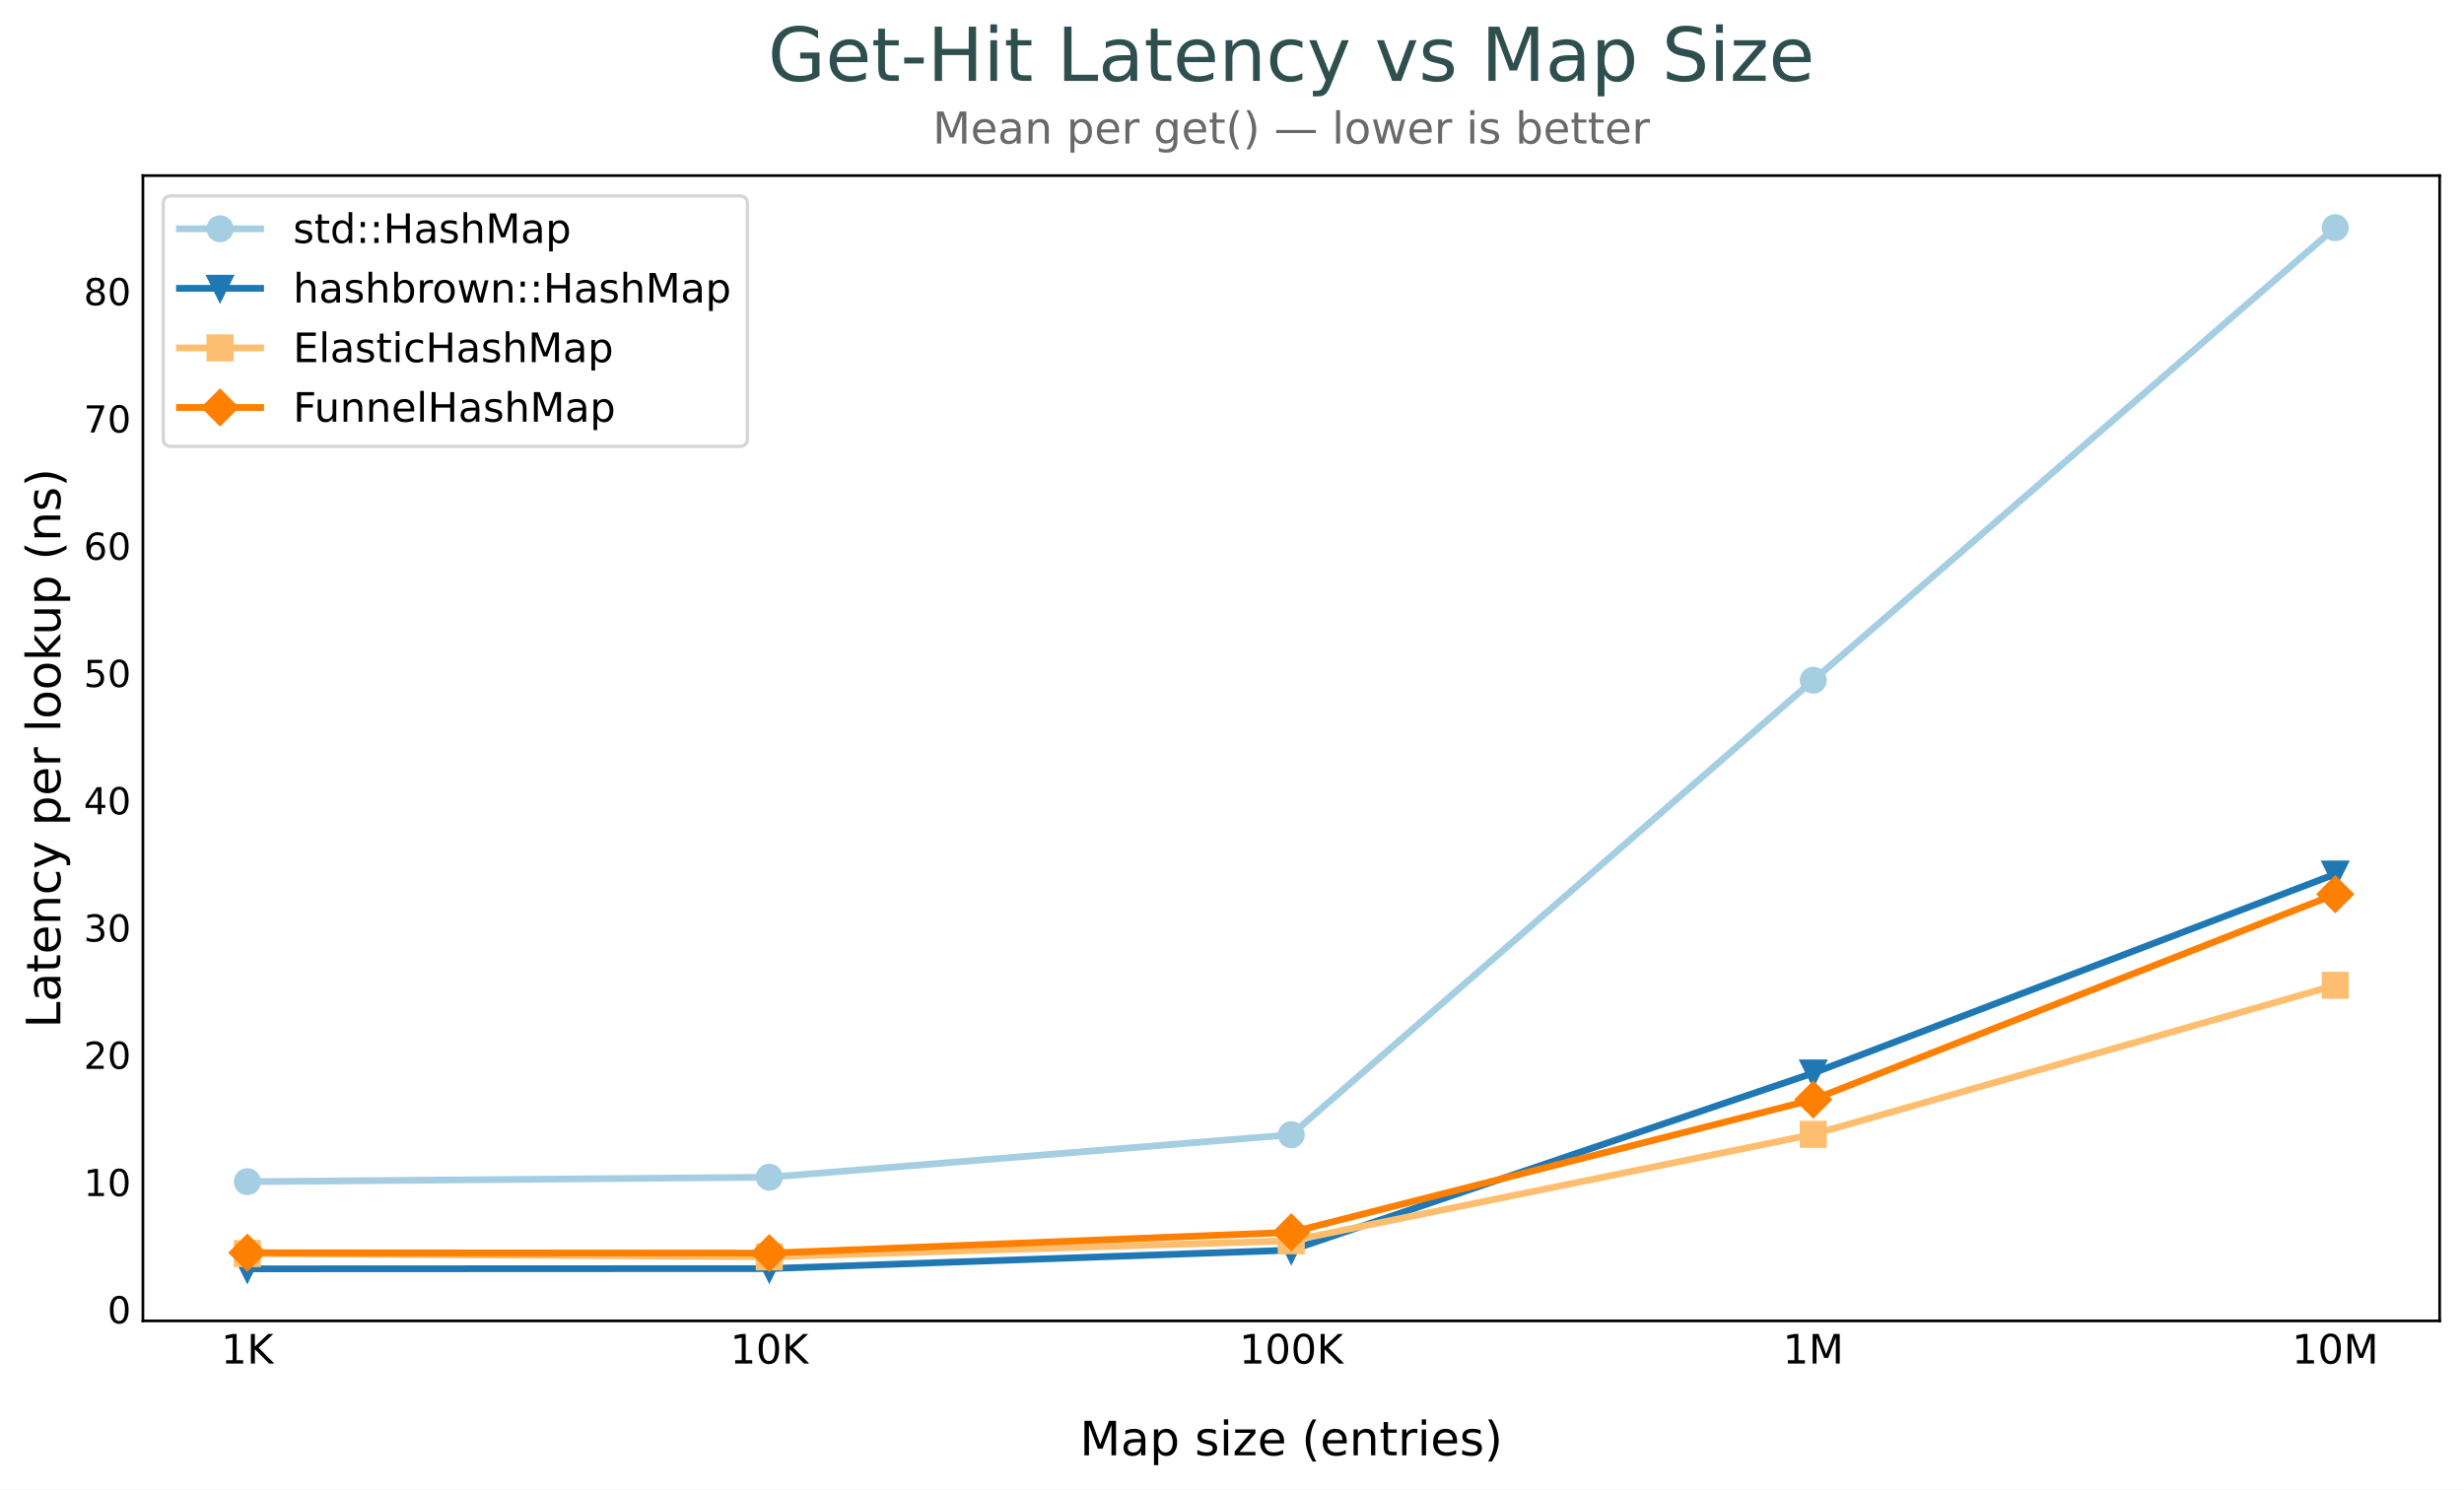
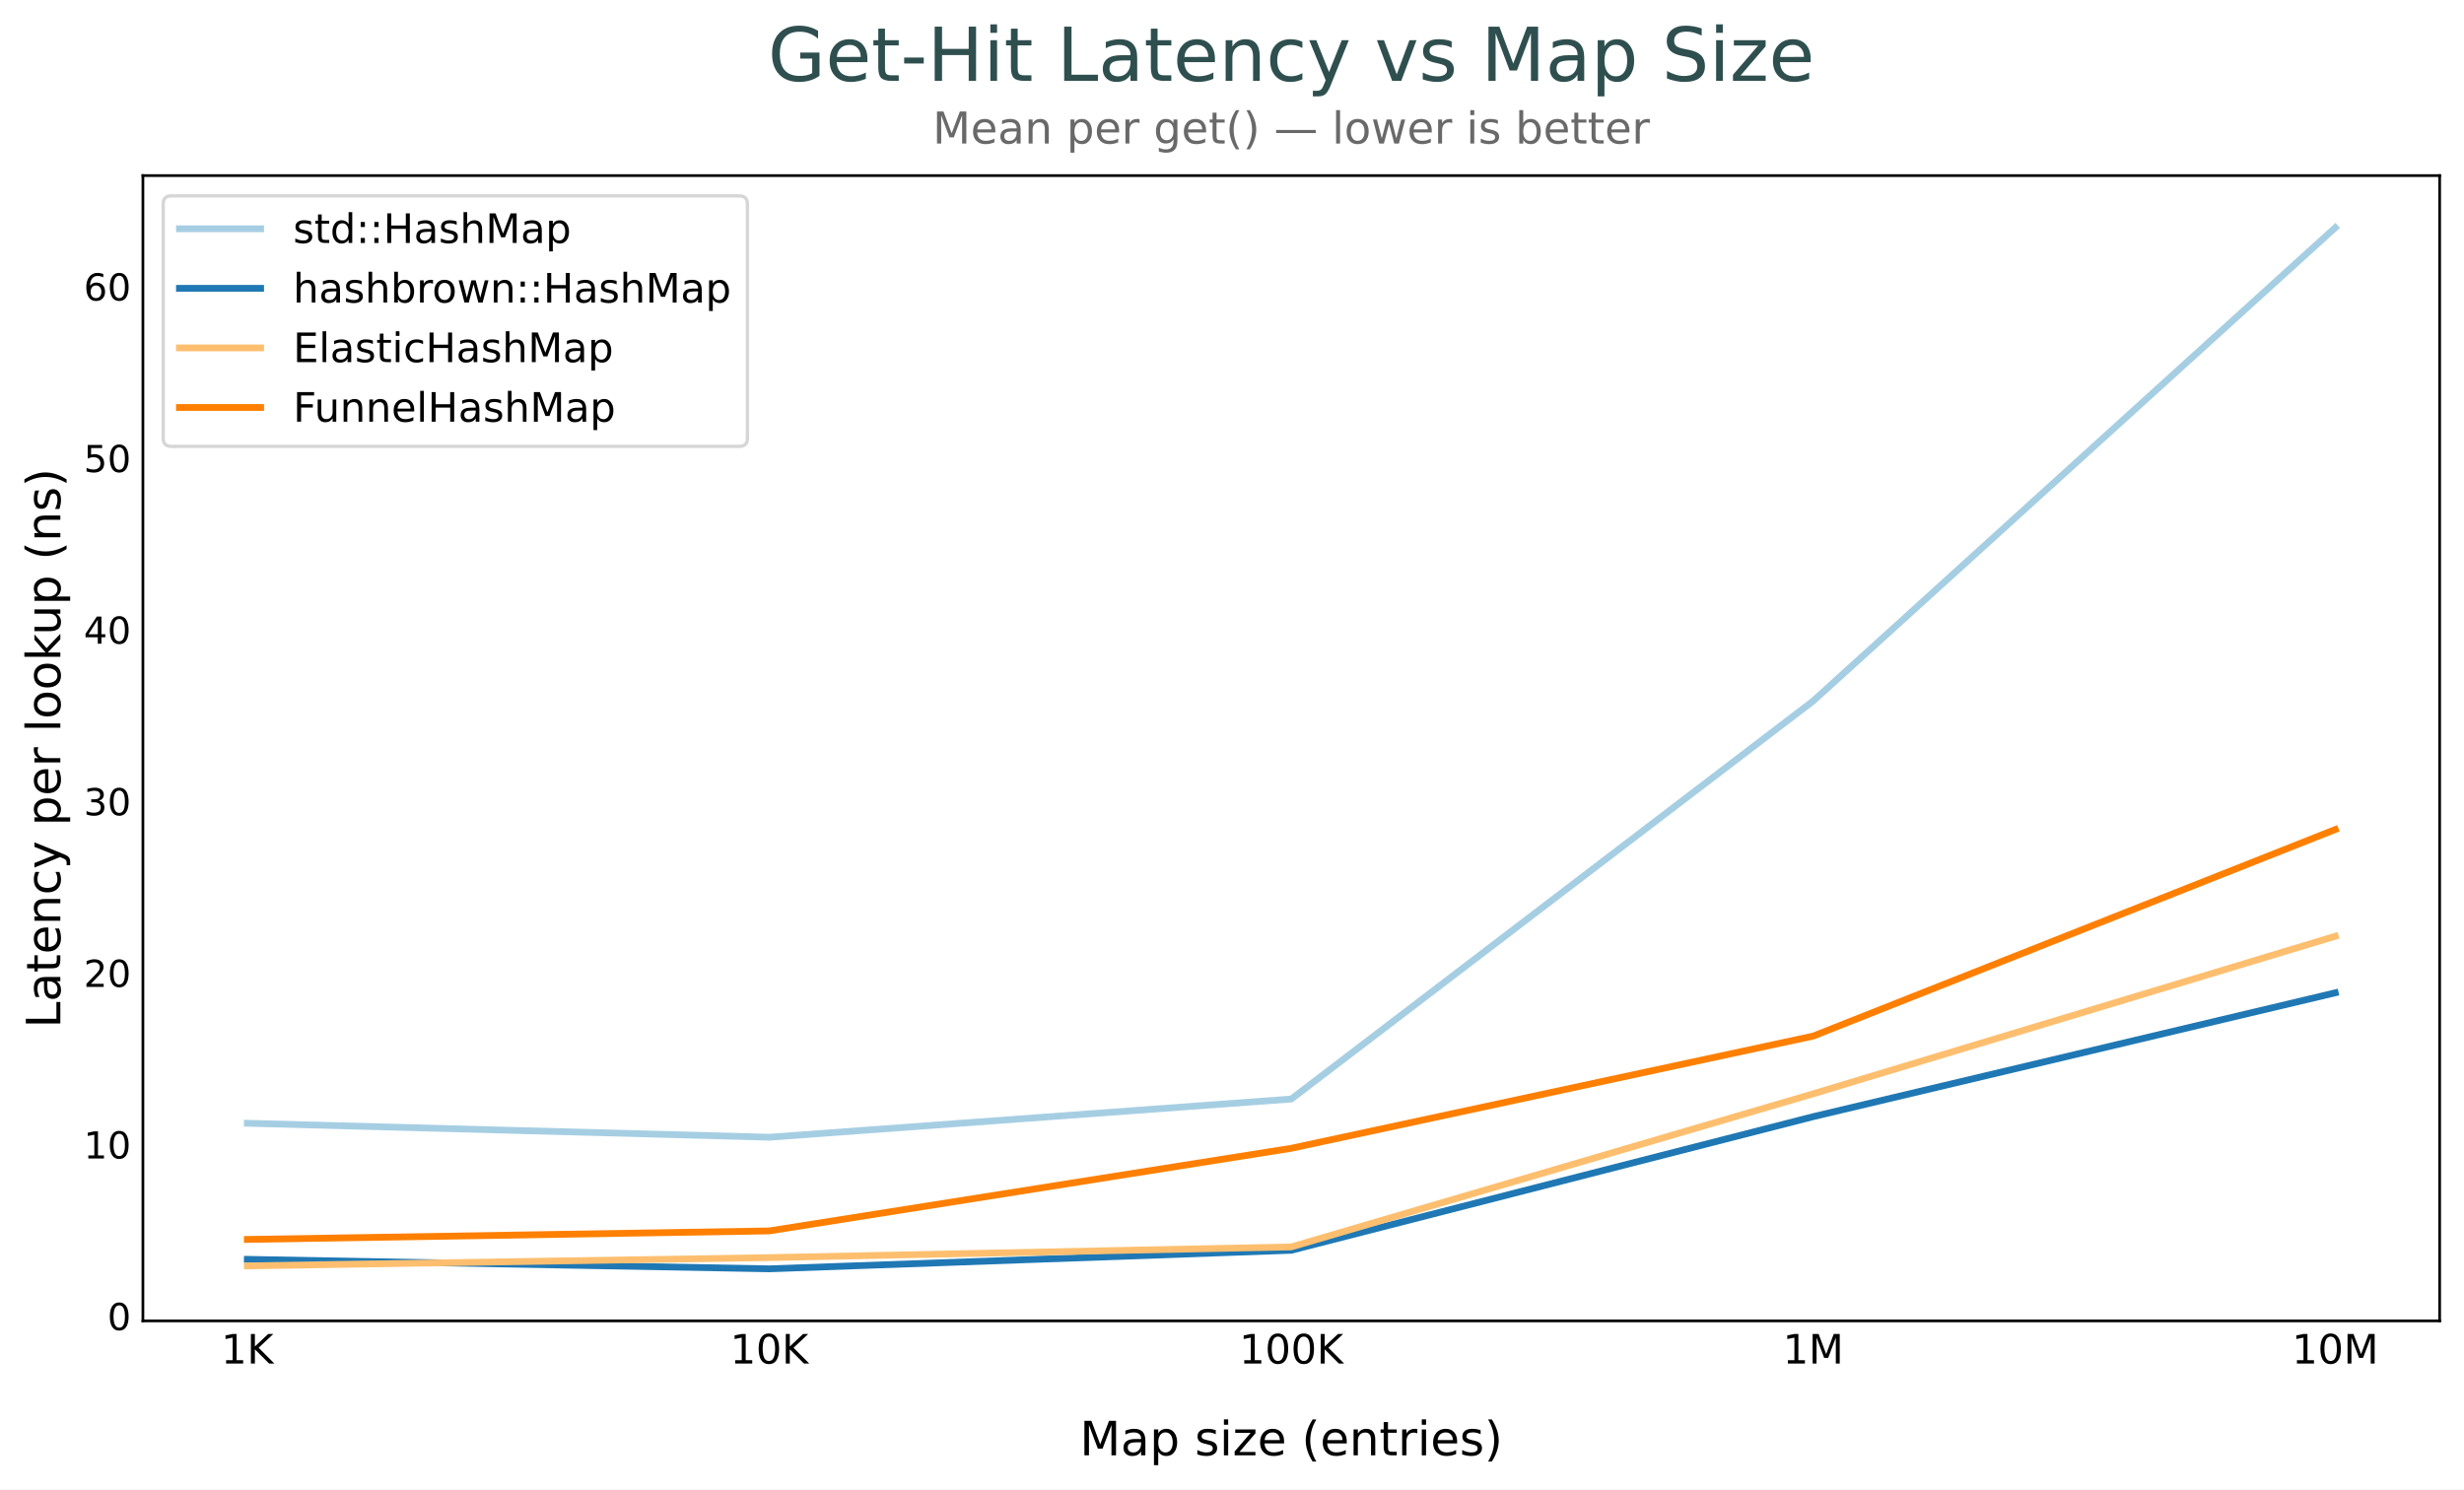
<svg xmlns="http://www.w3.org/2000/svg" xmlns:xlink="http://www.w3.org/1999/xlink" width="728.4pt" height="440.4pt" viewBox="0 0 728.4 440.4" version="1.1">
  <defs>
    <style type="text/css">*{stroke-linejoin: round; stroke-linecap: butt}</style>
  </defs>
  <g id="figure_1">
    <g id="patch_1">
      <path d="M 0 440.4  L 728.4 440.4  L 728.4 0  L 0 0  z " style="fill: #ffffff" />
    </g>
    <g id="axes_1">
      <g id="patch_2">
        <path d="M 42.247 390.536  L 721.2 390.536  L 721.2 51.917  L 42.247 51.917  z " style="fill: #ffffff" />
      </g>
      <g id="matplotlib.axis_1">
        <g id="xtick_1">
          <g id="line2d_1" />
          <g id="text_1">
            <g transform="translate(65.35617 403.1545) scale(0.12 -0.12)">
              <defs>
                <path id="DejaVuSans-31" d="M 794 531  L 1825 531  L 1825 4091  L 703 3866  L 703 4441  L 1819 4666  L 2450 4666  L 2450 531  L 3481 531  L 3481 0  L 794 0  L 794 531  z " transform="scale(0.015625)" />
                <path id="DejaVuSans-4b" d="M 628 4666  L 1259 4666  L 1259 2694  L 3353 4666  L 4166 4666  L 1850 2491  L 4331 0  L 3500 0  L 1259 2247  L 1259 0  L 628 0  L 628 4666  z " transform="scale(0.015625)" />
              </defs>
              <use xlink:href="#DejaVuSans-31" />
              <use xlink:href="#DejaVuSans-4b" transform="translate(63.62305 0)" />
            </g>
          </g>
        </g>
        <g id="xtick_2">
          <g id="line2d_2" />
          <g id="text_2">
            <g transform="translate(215.8461 403.1545) scale(0.12 -0.12)">
              <defs>
                <path id="DejaVuSans-30" d="M 2034 4250  Q 1547 4250 1301 3770  Q 1056 3291 1056 2328  Q 1056 1369 1301 889  Q 1547 409 2034 409  Q 2525 409 2770 889  Q 3016 1369 3016 2328  Q 3016 3291 2770 3770  Q 2525 4250 2034 4250  z M 2034 4750  Q 2819 4750 3233 4129  Q 3647 3509 3647 2328  Q 3647 1150 3233 529  Q 2819 -91 2034 -91  Q 1250 -91 836 529  Q 422 1150 422 2328  Q 422 3509 836 4129  Q 1250 4750 2034 4750  z " transform="scale(0.015625)" />
              </defs>
              <use xlink:href="#DejaVuSans-31" />
              <use xlink:href="#DejaVuSans-30" transform="translate(63.62305 0)" />
              <use xlink:href="#DejaVuSans-4b" transform="translate(127.2461 0)" />
            </g>
          </g>
        </g>
        <g id="xtick_3">
          <g id="line2d_3" />
          <g id="text_3">
            <g transform="translate(366.336 403.1545) scale(0.12 -0.12)">
              <use xlink:href="#DejaVuSans-31" />
              <use xlink:href="#DejaVuSans-30" transform="translate(63.62305 0)" />
              <use xlink:href="#DejaVuSans-30" transform="translate(127.2461 0)" />
              <use xlink:href="#DejaVuSans-4b" transform="translate(190.8691 0)" />
            </g>
          </g>
        </g>
        <g id="xtick_4">
          <g id="line2d_4" />
          <g id="text_4">
            <g transform="translate(527.0362 403.1545) scale(0.12 -0.12)">
              <defs>
                <path id="DejaVuSans-4d" d="M 628 4666  L 1569 4666  L 2759 1491  L 3956 4666  L 4897 4666  L 4897 0  L 4281 0  L 4281 4097  L 3078 897  L 2444 897  L 1241 4097  L 1241 0  L 628 0  L 628 4666  z " transform="scale(0.015625)" />
              </defs>
              <use xlink:href="#DejaVuSans-31" />
              <use xlink:href="#DejaVuSans-4d" transform="translate(63.62305 0)" />
            </g>
          </g>
        </g>
        <g id="xtick_5">
          <g id="line2d_5" />
          <g id="text_5">
            <g transform="translate(677.5262 403.1545) scale(0.12 -0.12)">
              <use xlink:href="#DejaVuSans-31" />
              <use xlink:href="#DejaVuSans-30" transform="translate(63.62305 0)" />
              <use xlink:href="#DejaVuSans-4d" transform="translate(127.2461 0)" />
            </g>
          </g>
        </g>
        <g id="text_6">
          <g transform="translate(319.2023 430.288) scale(0.14 -0.14)">
            <defs>
              <path id="DejaVuSans-61" d="M 2194 1759  Q 1497 1759 1228 1600  Q 959 1441 959 1056  Q 959 750 1161 570  Q 1363 391 1709 391  Q 2188 391 2477 730  Q 2766 1069 2766 1631  L 2766 1759  L 2194 1759  z M 3341 1997  L 3341 0  L 2766 0  L 2766 531  Q 2569 213 2275 61  Q 1981 -91 1556 -91  Q 1019 -91 701 211  Q 384 513 384 1019  Q 384 1609 779 1909  Q 1175 2209 1959 2209  L 2766 2209  L 2766 2266  Q 2766 2663 2505 2880  Q 2244 3097 1772 3097  Q 1472 3097 1187 3025  Q 903 2953 641 2809  L 641 3341  Q 956 3463 1253 3523  Q 1550 3584 1831 3584  Q 2591 3584 2966 3190  Q 3341 2797 3341 1997  z " transform="scale(0.015625)" />
              <path id="DejaVuSans-70" d="M 1159 525  L 1159 -1331  L 581 -1331  L 581 3500  L 1159 3500  L 1159 2969  Q 1341 3281 1617 3432  Q 1894 3584 2278 3584  Q 2916 3584 3314 3078  Q 3713 2572 3713 1747  Q 3713 922 3314 415  Q 2916 -91 2278 -91  Q 1894 -91 1617 61  Q 1341 213 1159 525  z M 3116 1747  Q 3116 2381 2855 2742  Q 2594 3103 2138 3103  Q 1681 3103 1420 2742  Q 1159 2381 1159 1747  Q 1159 1113 1420 752  Q 1681 391 2138 391  Q 2594 391 2855 752  Q 3116 1113 3116 1747  z " transform="scale(0.015625)" />
              <path id="DejaVuSans-20" transform="scale(0.015625)" />
              <path id="DejaVuSans-73" d="M 2834 3397  L 2834 2853  Q 2591 2978 2328 3040  Q 2066 3103 1784 3103  Q 1356 3103 1142 2972  Q 928 2841 928 2578  Q 928 2378 1081 2264  Q 1234 2150 1697 2047  L 1894 2003  Q 2506 1872 2764 1633  Q 3022 1394 3022 966  Q 3022 478 2636 193  Q 2250 -91 1575 -91  Q 1294 -91 989 -36  Q 684 19 347 128  L 347 722  Q 666 556 975 473  Q 1284 391 1588 391  Q 1994 391 2212 530  Q 2431 669 2431 922  Q 2431 1156 2273 1281  Q 2116 1406 1581 1522  L 1381 1569  Q 847 1681 609 1914  Q 372 2147 372 2553  Q 372 3047 722 3315  Q 1072 3584 1716 3584  Q 2034 3584 2315 3537  Q 2597 3491 2834 3397  z " transform="scale(0.015625)" />
              <path id="DejaVuSans-69" d="M 603 3500  L 1178 3500  L 1178 0  L 603 0  L 603 3500  z M 603 4863  L 1178 4863  L 1178 4134  L 603 4134  L 603 4863  z " transform="scale(0.015625)" />
              <path id="DejaVuSans-7a" d="M 353 3500  L 3084 3500  L 3084 2975  L 922 459  L 3084 459  L 3084 0  L 275 0  L 275 525  L 2438 3041  L 353 3041  L 353 3500  z " transform="scale(0.015625)" />
              <path id="DejaVuSans-65" d="M 3597 1894  L 3597 1613  L 953 1613  Q 991 1019 1311 708  Q 1631 397 2203 397  Q 2534 397 2845 478  Q 3156 559 3463 722  L 3463 178  Q 3153 47 2828 -22  Q 2503 -91 2169 -91  Q 1331 -91 842 396  Q 353 884 353 1716  Q 353 2575 817 3079  Q 1281 3584 2069 3584  Q 2775 3584 3186 3129  Q 3597 2675 3597 1894  z M 3022 2063  Q 3016 2534 2758 2815  Q 2500 3097 2075 3097  Q 1594 3097 1305 2825  Q 1016 2553 972 2059  L 3022 2063  z " transform="scale(0.015625)" />
              <path id="DejaVuSans-28" d="M 1984 4856  Q 1566 4138 1362 3434  Q 1159 2731 1159 2009  Q 1159 1288 1364 580  Q 1569 -128 1984 -844  L 1484 -844  Q 1016 -109 783 600  Q 550 1309 550 2009  Q 550 2706 781 3412  Q 1013 4119 1484 4856  L 1984 4856  z " transform="scale(0.015625)" />
              <path id="DejaVuSans-6e" d="M 3513 2113  L 3513 0  L 2938 0  L 2938 2094  Q 2938 2591 2744 2837  Q 2550 3084 2163 3084  Q 1697 3084 1428 2787  Q 1159 2491 1159 1978  L 1159 0  L 581 0  L 581 3500  L 1159 3500  L 1159 2956  Q 1366 3272 1645 3428  Q 1925 3584 2291 3584  Q 2894 3584 3203 3211  Q 3513 2838 3513 2113  z " transform="scale(0.015625)" />
              <path id="DejaVuSans-74" d="M 1172 4494  L 1172 3500  L 2356 3500  L 2356 3053  L 1172 3053  L 1172 1153  Q 1172 725 1289 603  Q 1406 481 1766 481  L 2356 481  L 2356 0  L 1766 0  Q 1100 0 847 248  Q 594 497 594 1153  L 594 3053  L 172 3053  L 172 3500  L 594 3500  L 594 4494  L 1172 4494  z " transform="scale(0.015625)" />
              <path id="DejaVuSans-72" d="M 2631 2963  Q 2534 3019 2420 3045  Q 2306 3072 2169 3072  Q 1681 3072 1420 2755  Q 1159 2438 1159 1844  L 1159 0  L 581 0  L 581 3500  L 1159 3500  L 1159 2956  Q 1341 3275 1631 3429  Q 1922 3584 2338 3584  Q 2397 3584 2469 3576  Q 2541 3569 2628 3553  L 2631 2963  z " transform="scale(0.015625)" />
              <path id="DejaVuSans-29" d="M 513 4856  L 1013 4856  Q 1481 4119 1714 3412  Q 1947 2706 1947 2009  Q 1947 1309 1714 600  Q 1481 -109 1013 -844  L 513 -844  Q 928 -128 1133 580  Q 1338 1288 1338 2009  Q 1338 2731 1133 3434  Q 928 4138 513 4856  z " transform="scale(0.015625)" />
            </defs>
            <use xlink:href="#DejaVuSans-4d" />
            <use xlink:href="#DejaVuSans-61" transform="translate(86.2793 0)" />
            <use xlink:href="#DejaVuSans-70" transform="translate(147.5586 0)" />
            <use xlink:href="#DejaVuSans-20" transform="translate(211.0352 0)" />
            <use xlink:href="#DejaVuSans-73" transform="translate(242.8223 0)" />
            <use xlink:href="#DejaVuSans-69" transform="translate(294.9219 0)" />
            <use xlink:href="#DejaVuSans-7a" transform="translate(322.7051 0)" />
            <use xlink:href="#DejaVuSans-65" transform="translate(375.1953 0)" />
            <use xlink:href="#DejaVuSans-20" transform="translate(436.7188 0)" />
            <use xlink:href="#DejaVuSans-28" transform="translate(468.5059 0)" />
            <use xlink:href="#DejaVuSans-65" transform="translate(507.5195 0)" />
            <use xlink:href="#DejaVuSans-6e" transform="translate(569.043 0)" />
            <use xlink:href="#DejaVuSans-74" transform="translate(632.4219 0)" />
            <use xlink:href="#DejaVuSans-72" transform="translate(671.6309 0)" />
            <use xlink:href="#DejaVuSans-69" transform="translate(712.7441 0)" />
            <use xlink:href="#DejaVuSans-65" transform="translate(740.5273 0)" />
            <use xlink:href="#DejaVuSans-73" transform="translate(802.0508 0)" />
            <use xlink:href="#DejaVuSans-29" transform="translate(854.1504 0)" />
          </g>
        </g>
      </g>
      <g id="matplotlib.axis_2">
        <g id="ytick_1">
          <g id="line2d_6" />
          <g id="text_7">
-             <g transform="translate(31.74813 391.2624) scale(0.11 -0.11)">
+             <g transform="translate(31.74813 393.2505) scale(0.11 -0.11)">
              <use xlink:href="#DejaVuSans-30" />
            </g>
          </g>
        </g>
        <g id="ytick_2">
          <g id="line2d_7" />
          <g id="text_8">
-             <g transform="translate(24.74938 353.6347) scale(0.11 -0.11)">
+             <g transform="translate(24.74938 342.5157) scale(0.11 -0.11)">
              <use xlink:href="#DejaVuSans-31" />
              <use xlink:href="#DejaVuSans-30" transform="translate(63.62305 0)" />
            </g>
          </g>
        </g>
        <g id="ytick_3">
          <g id="line2d_8" />
          <g id="text_9">
-             <g transform="translate(24.74938 316.007) scale(0.11 -0.11)">
+             <g transform="translate(24.74938 291.7809) scale(0.11 -0.11)">
              <defs>
                <path id="DejaVuSans-32" d="M 1228 531  L 3431 531  L 3431 0  L 469 0  L 469 531  Q 828 903 1448 1529  Q 2069 2156 2228 2338  Q 2531 2678 2651 2914  Q 2772 3150 2772 3378  Q 2772 3750 2511 3984  Q 2250 4219 1831 4219  Q 1534 4219 1204 4116  Q 875 4013 500 3803  L 500 4441  Q 881 4594 1212 4672  Q 1544 4750 1819 4750  Q 2544 4750 2975 4387  Q 3406 4025 3406 3419  Q 3406 3131 3298 2873  Q 3191 2616 2906 2266  Q 2828 2175 2409 1742  Q 1991 1309 1228 531  z " transform="scale(0.015625)" />
              </defs>
              <use xlink:href="#DejaVuSans-32" />
              <use xlink:href="#DejaVuSans-30" transform="translate(63.62305 0)" />
            </g>
          </g>
        </g>
        <g id="ytick_4">
          <g id="line2d_9" />
          <g id="text_10">
-             <g transform="translate(24.74938 278.3793) scale(0.11 -0.11)">
+             <g transform="translate(24.74938 241.0461) scale(0.11 -0.11)">
              <defs>
                <path id="DejaVuSans-33" d="M 2597 2516  Q 3050 2419 3304 2112  Q 3559 1806 3559 1356  Q 3559 666 3084 287  Q 2609 -91 1734 -91  Q 1441 -91 1130 -33  Q 819 25 488 141  L 488 750  Q 750 597 1062 519  Q 1375 441 1716 441  Q 2309 441 2620 675  Q 2931 909 2931 1356  Q 2931 1769 2642 2001  Q 2353 2234 1838 2234  L 1294 2234  L 1294 2753  L 1863 2753  Q 2328 2753 2575 2939  Q 2822 3125 2822 3475  Q 2822 3834 2567 4026  Q 2313 4219 1838 4219  Q 1578 4219 1281 4162  Q 984 4106 628 3988  L 628 4550  Q 988 4650 1302 4700  Q 1616 4750 1894 4750  Q 2613 4750 3031 4423  Q 3450 4097 3450 3541  Q 3450 3153 3228 2886  Q 3006 2619 2597 2516  z " transform="scale(0.015625)" />
              </defs>
              <use xlink:href="#DejaVuSans-33" />
              <use xlink:href="#DejaVuSans-30" transform="translate(63.62305 0)" />
            </g>
          </g>
        </g>
        <g id="ytick_5">
          <g id="line2d_10" />
          <g id="text_11">
-             <g transform="translate(24.74938 240.7515) scale(0.11 -0.11)">
+             <g transform="translate(24.74938 190.3113) scale(0.11 -0.11)">
              <defs>
                <path id="DejaVuSans-34" d="M 2419 4116  L 825 1625  L 2419 1625  L 2419 4116  z M 2253 4666  L 3047 4666  L 3047 1625  L 3713 1625  L 3713 1100  L 3047 1100  L 3047 0  L 2419 0  L 2419 1100  L 313 1100  L 313 1709  L 2253 4666  z " transform="scale(0.015625)" />
              </defs>
              <use xlink:href="#DejaVuSans-34" />
              <use xlink:href="#DejaVuSans-30" transform="translate(63.62305 0)" />
            </g>
          </g>
        </g>
        <g id="ytick_6">
          <g id="line2d_11" />
          <g id="text_12">
-             <g transform="translate(24.74938 203.1238) scale(0.11 -0.11)">
+             <g transform="translate(24.74938 139.5765) scale(0.11 -0.11)">
              <defs>
                <path id="DejaVuSans-35" d="M 691 4666  L 3169 4666  L 3169 4134  L 1269 4134  L 1269 2991  Q 1406 3038 1543 3061  Q 1681 3084 1819 3084  Q 2600 3084 3056 2656  Q 3513 2228 3513 1497  Q 3513 744 3044 326  Q 2575 -91 1722 -91  Q 1428 -91 1123 -41  Q 819 9 494 109  L 494 744  Q 775 591 1075 516  Q 1375 441 1709 441  Q 2250 441 2565 725  Q 2881 1009 2881 1497  Q 2881 1984 2565 2268  Q 2250 2553 1709 2553  Q 1456 2553 1204 2497  Q 953 2441 691 2322  L 691 4666  z " transform="scale(0.015625)" />
              </defs>
              <use xlink:href="#DejaVuSans-35" />
              <use xlink:href="#DejaVuSans-30" transform="translate(63.62305 0)" />
            </g>
          </g>
        </g>
        <g id="ytick_7">
          <g id="line2d_12" />
          <g id="text_13">
-             <g transform="translate(24.74938 165.4961) scale(0.11 -0.11)">
+             <g transform="translate(24.74938 88.84176) scale(0.11 -0.11)">
              <defs>
                <path id="DejaVuSans-36" d="M 2113 2584  Q 1688 2584 1439 2293  Q 1191 2003 1191 1497  Q 1191 994 1439 701  Q 1688 409 2113 409  Q 2538 409 2786 701  Q 3034 994 3034 1497  Q 3034 2003 2786 2293  Q 2538 2584 2113 2584  z M 3366 4563  L 3366 3988  Q 3128 4100 2886 4159  Q 2644 4219 2406 4219  Q 1781 4219 1451 3797  Q 1122 3375 1075 2522  Q 1259 2794 1537 2939  Q 1816 3084 2150 3084  Q 2853 3084 3261 2657  Q 3669 2231 3669 1497  Q 3669 778 3244 343  Q 2819 -91 2113 -91  Q 1303 -91 875 529  Q 447 1150 447 2328  Q 447 3434 972 4092  Q 1497 4750 2381 4750  Q 2619 4750 2861 4703  Q 3103 4656 3366 4563  z " transform="scale(0.015625)" />
              </defs>
              <use xlink:href="#DejaVuSans-36" />
              <use xlink:href="#DejaVuSans-30" transform="translate(63.62305 0)" />
            </g>
          </g>
        </g>
-         <g id="ytick_8">
-           <g id="line2d_13" />
-           <g id="text_14">
-             <g transform="translate(24.74938 127.8684) scale(0.11 -0.11)">
-               <defs>
-                 <path id="DejaVuSans-37" d="M 525 4666  L 3525 4666  L 3525 4397  L 1831 0  L 1172 0  L 2766 4134  L 525 4134  L 525 4666  z " transform="scale(0.015625)" />
-               </defs>
-               <use xlink:href="#DejaVuSans-37" />
-               <use xlink:href="#DejaVuSans-30" transform="translate(63.62305 0)" />
-             </g>
-           </g>
-         </g>
-         <g id="ytick_9">
-           <g id="line2d_14" />
-           <g id="text_15">
-             <g transform="translate(24.74938 90.24068) scale(0.11 -0.11)">
-               <defs>
-                 <path id="DejaVuSans-38" d="M 2034 2216  Q 1584 2216 1326 1975  Q 1069 1734 1069 1313  Q 1069 891 1326 650  Q 1584 409 2034 409  Q 2484 409 2743 651  Q 3003 894 3003 1313  Q 3003 1734 2745 1975  Q 2488 2216 2034 2216  z M 1403 2484  Q 997 2584 770 2862  Q 544 3141 544 3541  Q 544 4100 942 4425  Q 1341 4750 2034 4750  Q 2731 4750 3128 4425  Q 3525 4100 3525 3541  Q 3525 3141 3298 2862  Q 3072 2584 2669 2484  Q 3125 2378 3379 2068  Q 3634 1759 3634 1313  Q 3634 634 3220 271  Q 2806 -91 2034 -91  Q 1263 -91 848 271  Q 434 634 434 1313  Q 434 1759 690 2068  Q 947 2378 1403 2484  z M 1172 3481  Q 1172 3119 1398 2916  Q 1625 2713 2034 2713  Q 2441 2713 2670 2916  Q 2900 3119 2900 3481  Q 2900 3844 2670 4047  Q 2441 4250 2034 4250  Q 1625 4250 1398 4047  Q 1172 3844 1172 3481  z " transform="scale(0.015625)" />
-               </defs>
-               <use xlink:href="#DejaVuSans-38" />
-               <use xlink:href="#DejaVuSans-30" transform="translate(63.62305 0)" />
-             </g>
-           </g>
-         </g>
-         <g id="text_16">
+         <g id="text_14">
          <g transform="translate(17.83781 303.9698) rotate(-90) scale(0.14 -0.14)">
            <defs>
              <path id="DejaVuSans-4c" d="M 628 4666  L 1259 4666  L 1259 531  L 3531 531  L 3531 0  L 628 0  L 628 4666  z " transform="scale(0.015625)" />
              <path id="DejaVuSans-63" d="M 3122 3366  L 3122 2828  Q 2878 2963 2633 3030  Q 2388 3097 2138 3097  Q 1578 3097 1268 2742  Q 959 2388 959 1747  Q 959 1106 1268 751  Q 1578 397 2138 397  Q 2388 397 2633 464  Q 2878 531 3122 666  L 3122 134  Q 2881 22 2623 -34  Q 2366 -91 2075 -91  Q 1284 -91 818 406  Q 353 903 353 1747  Q 353 2603 823 3093  Q 1294 3584 2113 3584  Q 2378 3584 2631 3529  Q 2884 3475 3122 3366  z " transform="scale(0.015625)" />
              <path id="DejaVuSans-79" d="M 2059 -325  Q 1816 -950 1584 -1140  Q 1353 -1331 966 -1331  L 506 -1331  L 506 -850  L 844 -850  Q 1081 -850 1212 -737  Q 1344 -625 1503 -206  L 1606 56  L 191 3500  L 800 3500  L 1894 763  L 2988 3500  L 3597 3500  L 2059 -325  z " transform="scale(0.015625)" />
              <path id="DejaVuSans-6c" d="M 603 4863  L 1178 4863  L 1178 0  L 603 0  L 603 4863  z " transform="scale(0.015625)" />
              <path id="DejaVuSans-6f" d="M 1959 3097  Q 1497 3097 1228 2736  Q 959 2375 959 1747  Q 959 1119 1226 758  Q 1494 397 1959 397  Q 2419 397 2687 759  Q 2956 1122 2956 1747  Q 2956 2369 2687 2733  Q 2419 3097 1959 3097  z M 1959 3584  Q 2709 3584 3137 3096  Q 3566 2609 3566 1747  Q 3566 888 3137 398  Q 2709 -91 1959 -91  Q 1206 -91 779 398  Q 353 888 353 1747  Q 353 2609 779 3096  Q 1206 3584 1959 3584  z " transform="scale(0.015625)" />
              <path id="DejaVuSans-6b" d="M 581 4863  L 1159 4863  L 1159 1991  L 2875 3500  L 3609 3500  L 1753 1863  L 3688 0  L 2938 0  L 1159 1709  L 1159 0  L 581 0  L 581 4863  z " transform="scale(0.015625)" />
              <path id="DejaVuSans-75" d="M 544 1381  L 544 3500  L 1119 3500  L 1119 1403  Q 1119 906 1312 657  Q 1506 409 1894 409  Q 2359 409 2629 706  Q 2900 1003 2900 1516  L 2900 3500  L 3475 3500  L 3475 0  L 2900 0  L 2900 538  Q 2691 219 2414 64  Q 2138 -91 1772 -91  Q 1169 -91 856 284  Q 544 659 544 1381  z M 1991 3584  L 1991 3584  z " transform="scale(0.015625)" />
            </defs>
            <use xlink:href="#DejaVuSans-4c" />
            <use xlink:href="#DejaVuSans-61" transform="translate(55.71289 0)" />
            <use xlink:href="#DejaVuSans-74" transform="translate(116.9922 0)" />
            <use xlink:href="#DejaVuSans-65" transform="translate(156.2012 0)" />
            <use xlink:href="#DejaVuSans-6e" transform="translate(217.7246 0)" />
            <use xlink:href="#DejaVuSans-63" transform="translate(281.1035 0)" />
            <use xlink:href="#DejaVuSans-79" transform="translate(336.084 0)" />
            <use xlink:href="#DejaVuSans-20" transform="translate(395.2637 0)" />
            <use xlink:href="#DejaVuSans-70" transform="translate(427.0508 0)" />
            <use xlink:href="#DejaVuSans-65" transform="translate(490.5273 0)" />
            <use xlink:href="#DejaVuSans-72" transform="translate(552.0508 0)" />
            <use xlink:href="#DejaVuSans-20" transform="translate(593.1641 0)" />
            <use xlink:href="#DejaVuSans-6c" transform="translate(624.9512 0)" />
            <use xlink:href="#DejaVuSans-6f" transform="translate(652.7344 0)" />
            <use xlink:href="#DejaVuSans-6f" transform="translate(713.916 0)" />
            <use xlink:href="#DejaVuSans-6b" transform="translate(775.0977 0)" />
            <use xlink:href="#DejaVuSans-75" transform="translate(829.8828 0)" />
            <use xlink:href="#DejaVuSans-70" transform="translate(893.2617 0)" />
            <use xlink:href="#DejaVuSans-20" transform="translate(956.7383 0)" />
            <use xlink:href="#DejaVuSans-28" transform="translate(988.5254 0)" />
            <use xlink:href="#DejaVuSans-6e" transform="translate(1027.539 0)" />
            <use xlink:href="#DejaVuSans-73" transform="translate(1090.918 0)" />
            <use xlink:href="#DejaVuSans-29" transform="translate(1143.018 0)" />
          </g>
        </g>
      </g>
+       <g id="line2d_13">
+         <path d="M 73.108 332.107  L 227.416 336.235  L 381.723 324.944  L 536.031 207.237  L 690.338 67.308  " clip-path="url(#p7c611b85f5)" style="fill: none; stroke: #a6cee3; stroke-width: 2; stroke-linecap: square" />
+       </g>
+       <g id="line2d_14">
+         <path d="M 73.108 372.335  L 227.416 375.145  L 381.723 369.663  L 536.031 330.146  L 690.338 293.538  " clip-path="url(#p7c611b85f5)" style="fill: none; stroke: #1f78b4; stroke-width: 2; stroke-linecap: square" />
+       </g>
      <g id="line2d_15">
-         <path d="M 73.108 349.381  L 227.416 348.052  L 381.723 335.493  L 536.031 201.112  L 690.338 67.308  " clip-path="url(#p51cc5e8f4c)" style="fill: none; stroke: #a6cee3; stroke-width: 2; stroke-linecap: square" />
-         <defs>
-           <path id="m9a262834b8" d="M 0 3.5  C 0.928 3.5 1.819 3.131 2.475 2.475  C 3.131 1.819 3.5 0.928 3.5 0  C 3.5 -0.928 3.131 -1.819 2.475 -2.475  C 1.819 -3.131 0.928 -3.5 0 -3.5  C -0.928 -3.5 -1.819 -3.131 -2.475 -2.475  C -3.131 -1.819 -3.5 -0.928 -3.5 0  C -3.5 0.928 -3.131 1.819 -2.475 2.475  C -1.819 3.131 -0.928 3.5 0 3.5  z " style="stroke: #a6cee3" />
-         </defs>
-         <g clip-path="url(#p51cc5e8f4c)">
-           <use xlink:href="#m9a262834b8" x="73.108" y="349.381" style="fill: #a6cee3; stroke: #a6cee3" />
-           <use xlink:href="#m9a262834b8" x="227.416" y="348.052" style="fill: #a6cee3; stroke: #a6cee3" />
-           <use xlink:href="#m9a262834b8" x="381.723" y="335.493" style="fill: #a6cee3; stroke: #a6cee3" />
-           <use xlink:href="#m9a262834b8" x="536.031" y="201.112" style="fill: #a6cee3; stroke: #a6cee3" />
-           <use xlink:href="#m9a262834b8" x="690.338" y="67.308" style="fill: #a6cee3; stroke: #a6cee3" />
-         </g>
+         <path d="M 73.108 374.269  L 227.416 371.823  L 381.723 368.661  L 536.031 323.383  L 690.338 276.814  " clip-path="url(#p7c611b85f5)" style="fill: none; stroke: #fdbf6f; stroke-width: 2; stroke-linecap: square" />
      </g>
      <g id="line2d_16">
-         <path d="M 73.108 375.145  L 227.416 375.076  L 381.723 369.607  L 536.031 317.259  L 690.338 258.437  " clip-path="url(#p51cc5e8f4c)" style="fill: none; stroke: #1f78b4; stroke-width: 2; stroke-linecap: square" />
-         <defs>
-           <path id="m97aa765599" d="M -0 3.5  L 3.5 -3.5  L -3.5 -3.5  z " style="stroke: #1f78b4; stroke-linejoin: miter" />
-         </defs>
-         <g clip-path="url(#p51cc5e8f4c)">
-           <use xlink:href="#m97aa765599" x="73.108" y="375.145" style="fill: #1f78b4; stroke: #1f78b4; stroke-linejoin: miter" />
-           <use xlink:href="#m97aa765599" x="227.416" y="375.076" style="fill: #1f78b4; stroke: #1f78b4; stroke-linejoin: miter" />
-           <use xlink:href="#m97aa765599" x="381.723" y="369.607" style="fill: #1f78b4; stroke: #1f78b4; stroke-linejoin: miter" />
-           <use xlink:href="#m97aa765599" x="536.031" y="317.259" style="fill: #1f78b4; stroke: #1f78b4; stroke-linejoin: miter" />
-           <use xlink:href="#m97aa765599" x="690.338" y="258.437" style="fill: #1f78b4; stroke: #1f78b4; stroke-linejoin: miter" />
-         </g>
-       </g>
-       <g id="line2d_17">
-         <path d="M 73.108 370.626  L 227.416 371.595  L 381.723 366.838  L 536.031 335.378  L 690.338 291.311  " clip-path="url(#p51cc5e8f4c)" style="fill: none; stroke: #fdbf6f; stroke-width: 2; stroke-linecap: square" />
-         <defs>
-           <path id="m4327a0ebf2" d="M -3.5 3.5  L 3.5 3.5  L 3.5 -3.5  L -3.5 -3.5  z " style="stroke: #fdbf6f; stroke-linejoin: miter" />
-         </defs>
-         <g clip-path="url(#p51cc5e8f4c)">
-           <use xlink:href="#m4327a0ebf2" x="73.108" y="370.626" style="fill: #fdbf6f; stroke: #fdbf6f; stroke-linejoin: miter" />
-           <use xlink:href="#m4327a0ebf2" x="227.416" y="371.595" style="fill: #fdbf6f; stroke: #fdbf6f; stroke-linejoin: miter" />
-           <use xlink:href="#m4327a0ebf2" x="381.723" y="366.838" style="fill: #fdbf6f; stroke: #fdbf6f; stroke-linejoin: miter" />
-           <use xlink:href="#m4327a0ebf2" x="536.031" y="335.378" style="fill: #fdbf6f; stroke: #fdbf6f; stroke-linejoin: miter" />
-           <use xlink:href="#m4327a0ebf2" x="690.338" y="291.311" style="fill: #fdbf6f; stroke: #fdbf6f; stroke-linejoin: miter" />
-         </g>
-       </g>
-       <g id="line2d_18">
-         <path d="M 73.108 370.39  L 227.416 370.501  L 381.723 364.341  L 536.031 325.102  L 690.338 264.392  " clip-path="url(#p51cc5e8f4c)" style="fill: none; stroke: #ff7f00; stroke-width: 2; stroke-linecap: square" />
-         <defs>
-           <path id="m2282b70d67" d="M -0 4.95  L 4.95 0  L 0 -4.95  L -4.95 -0  z " style="stroke: #ff7f00; stroke-linejoin: miter" />
-         </defs>
-         <g clip-path="url(#p51cc5e8f4c)">
-           <use xlink:href="#m2282b70d67" x="73.108" y="370.39" style="fill: #ff7f00; stroke: #ff7f00; stroke-linejoin: miter" />
-           <use xlink:href="#m2282b70d67" x="227.416" y="370.501" style="fill: #ff7f00; stroke: #ff7f00; stroke-linejoin: miter" />
-           <use xlink:href="#m2282b70d67" x="381.723" y="364.341" style="fill: #ff7f00; stroke: #ff7f00; stroke-linejoin: miter" />
-           <use xlink:href="#m2282b70d67" x="536.031" y="325.102" style="fill: #ff7f00; stroke: #ff7f00; stroke-linejoin: miter" />
-           <use xlink:href="#m2282b70d67" x="690.338" y="264.392" style="fill: #ff7f00; stroke: #ff7f00; stroke-linejoin: miter" />
-         </g>
+         <path d="M 73.108 366.45  L 227.416 363.934  L 381.723 339.507  L 536.031 306.324  L 690.338 245.257  " clip-path="url(#p7c611b85f5)" style="fill: none; stroke: #ff7f00; stroke-width: 2; stroke-linecap: square" />
      </g>
      <g id="patch_3">
        <path d="M 42.247 390.536  L 42.247 51.917  " style="fill: none; stroke: #000000; stroke-width: 0.8; stroke-linejoin: miter; stroke-linecap: square" />
      </g>
      <g id="patch_4">
        <path d="M 721.2 390.536  L 721.2 51.917  " style="fill: none; stroke: #000000; stroke-width: 0.8; stroke-linejoin: miter; stroke-linecap: square" />
      </g>
      <g id="patch_5">
        <path d="M 42.247 390.536  L 721.2 390.536  " style="fill: none; stroke: #000000; stroke-width: 0.8; stroke-linejoin: miter; stroke-linecap: square" />
      </g>
      <g id="patch_6">
        <path d="M 42.247 51.917  L 721.2 51.917  " style="fill: none; stroke: #000000; stroke-width: 0.8; stroke-linejoin: miter; stroke-linecap: square" />
      </g>
-       <g id="text_17">
+       <g id="text_15">
        <g style="fill: #696969" transform="translate(275.7173 42.44057) scale(0.13 -0.13)">
          <defs>
            <path id="DejaVuSans-67" d="M 2906 1791  Q 2906 2416 2648 2759  Q 2391 3103 1925 3103  Q 1463 3103 1205 2759  Q 947 2416 947 1791  Q 947 1169 1205 825  Q 1463 481 1925 481  Q 2391 481 2648 825  Q 2906 1169 2906 1791  z M 3481 434  Q 3481 -459 3084 -895  Q 2688 -1331 1869 -1331  Q 1566 -1331 1297 -1286  Q 1028 -1241 775 -1147  L 775 -588  Q 1028 -725 1275 -790  Q 1522 -856 1778 -856  Q 2344 -856 2625 -561  Q 2906 -266 2906 331  L 2906 616  Q 2728 306 2450 153  Q 2172 0 1784 0  Q 1141 0 747 490  Q 353 981 353 1791  Q 353 2603 747 3093  Q 1141 3584 1784 3584  Q 2172 3584 2450 3431  Q 2728 3278 2906 2969  L 2906 3500  L 3481 3500  L 3481 434  z " transform="scale(0.015625)" />
            <path id="DejaVuSans-2014" d="M 313 1978  L 6088 1978  L 6088 1528  L 313 1528  L 313 1978  z " transform="scale(0.015625)" />
            <path id="DejaVuSans-77" d="M 269 3500  L 844 3500  L 1563 769  L 2278 3500  L 2956 3500  L 3675 769  L 4391 3500  L 4966 3500  L 4050 0  L 3372 0  L 2619 2869  L 1863 0  L 1184 0  L 269 3500  z " transform="scale(0.015625)" />
            <path id="DejaVuSans-62" d="M 3116 1747  Q 3116 2381 2855 2742  Q 2594 3103 2138 3103  Q 1681 3103 1420 2742  Q 1159 2381 1159 1747  Q 1159 1113 1420 752  Q 1681 391 2138 391  Q 2594 391 2855 752  Q 3116 1113 3116 1747  z M 1159 2969  Q 1341 3281 1617 3432  Q 1894 3584 2278 3584  Q 2916 3584 3314 3078  Q 3713 2572 3713 1747  Q 3713 922 3314 415  Q 2916 -91 2278 -91  Q 1894 -91 1617 61  Q 1341 213 1159 525  L 1159 0  L 581 0  L 581 4863  L 1159 4863  L 1159 2969  z " transform="scale(0.015625)" />
          </defs>
          <use xlink:href="#DejaVuSans-4d" />
          <use xlink:href="#DejaVuSans-65" transform="translate(86.2793 0)" />
          <use xlink:href="#DejaVuSans-61" transform="translate(147.8027 0)" />
          <use xlink:href="#DejaVuSans-6e" transform="translate(209.082 0)" />
          <use xlink:href="#DejaVuSans-20" transform="translate(272.4609 0)" />
          <use xlink:href="#DejaVuSans-70" transform="translate(304.248 0)" />
          <use xlink:href="#DejaVuSans-65" transform="translate(367.7246 0)" />
          <use xlink:href="#DejaVuSans-72" transform="translate(429.248 0)" />
          <use xlink:href="#DejaVuSans-20" transform="translate(470.3613 0)" />
          <use xlink:href="#DejaVuSans-67" transform="translate(502.1484 0)" />
          <use xlink:href="#DejaVuSans-65" transform="translate(565.625 0)" />
          <use xlink:href="#DejaVuSans-74" transform="translate(627.1484 0)" />
          <use xlink:href="#DejaVuSans-28" transform="translate(666.3574 0)" />
          <use xlink:href="#DejaVuSans-29" transform="translate(705.3711 0)" />
          <use xlink:href="#DejaVuSans-20" transform="translate(744.3848 0)" />
          <use xlink:href="#DejaVuSans-2014" transform="translate(776.1719 0)" />
          <use xlink:href="#DejaVuSans-20" transform="translate(876.1719 0)" />
          <use xlink:href="#DejaVuSans-6c" transform="translate(907.959 0)" />
          <use xlink:href="#DejaVuSans-6f" transform="translate(935.7422 0)" />
          <use xlink:href="#DejaVuSans-77" transform="translate(996.9238 0)" />
          <use xlink:href="#DejaVuSans-65" transform="translate(1078.711 0)" />
          <use xlink:href="#DejaVuSans-72" transform="translate(1140.234 0)" />
          <use xlink:href="#DejaVuSans-20" transform="translate(1181.348 0)" />
          <use xlink:href="#DejaVuSans-69" transform="translate(1213.135 0)" />
          <use xlink:href="#DejaVuSans-73" transform="translate(1240.918 0)" />
          <use xlink:href="#DejaVuSans-20" transform="translate(1293.018 0)" />
          <use xlink:href="#DejaVuSans-62" transform="translate(1324.805 0)" />
          <use xlink:href="#DejaVuSans-65" transform="translate(1388.281 0)" />
          <use xlink:href="#DejaVuSans-74" transform="translate(1449.805 0)" />
          <use xlink:href="#DejaVuSans-74" transform="translate(1489.014 0)" />
          <use xlink:href="#DejaVuSans-65" transform="translate(1528.223 0)" />
          <use xlink:href="#DejaVuSans-72" transform="translate(1589.746 0)" />
        </g>
      </g>
-       <g id="text_18">
+       <g id="text_16">
        <g style="fill: #2f4f4f" transform="translate(227.0082 23.91656) scale(0.22 -0.22)">
          <defs>
            <path id="DejaVuSans-47" d="M 3809 666  L 3809 1919  L 2778 1919  L 2778 2438  L 4434 2438  L 4434 434  Q 4069 175 3628 42  Q 3188 -91 2688 -91  Q 1594 -91 976 548  Q 359 1188 359 2328  Q 359 3472 976 4111  Q 1594 4750 2688 4750  Q 3144 4750 3555 4637  Q 3966 4525 4313 4306  L 4313 3634  Q 3963 3931 3569 4081  Q 3175 4231 2741 4231  Q 1884 4231 1454 3753  Q 1025 3275 1025 2328  Q 1025 1384 1454 906  Q 1884 428 2741 428  Q 3075 428 3337 486  Q 3600 544 3809 666  z " transform="scale(0.015625)" />
            <path id="DejaVuSans-2d" d="M 313 2009  L 1997 2009  L 1997 1497  L 313 1497  L 313 2009  z " transform="scale(0.015625)" />
            <path id="DejaVuSans-48" d="M 628 4666  L 1259 4666  L 1259 2753  L 3553 2753  L 3553 4666  L 4184 4666  L 4184 0  L 3553 0  L 3553 2222  L 1259 2222  L 1259 0  L 628 0  L 628 4666  z " transform="scale(0.015625)" />
            <path id="DejaVuSans-76" d="M 191 3500  L 800 3500  L 1894 563  L 2988 3500  L 3597 3500  L 2284 0  L 1503 0  L 191 3500  z " transform="scale(0.015625)" />
            <path id="DejaVuSans-53" d="M 3425 4513  L 3425 3897  Q 3066 4069 2747 4153  Q 2428 4238 2131 4238  Q 1616 4238 1336 4038  Q 1056 3838 1056 3469  Q 1056 3159 1242 3001  Q 1428 2844 1947 2747  L 2328 2669  Q 3034 2534 3370 2195  Q 3706 1856 3706 1288  Q 3706 609 3251 259  Q 2797 -91 1919 -91  Q 1588 -91 1214 -16  Q 841 59 441 206  L 441 856  Q 825 641 1194 531  Q 1563 422 1919 422  Q 2459 422 2753 634  Q 3047 847 3047 1241  Q 3047 1584 2836 1778  Q 2625 1972 2144 2069  L 1759 2144  Q 1053 2284 737 2584  Q 422 2884 422 3419  Q 422 4038 858 4394  Q 1294 4750 2059 4750  Q 2388 4750 2728 4690  Q 3069 4631 3425 4513  z " transform="scale(0.015625)" />
          </defs>
          <use xlink:href="#DejaVuSans-47" />
          <use xlink:href="#DejaVuSans-65" transform="translate(77.49023 0)" />
          <use xlink:href="#DejaVuSans-74" transform="translate(139.0137 0)" />
          <use xlink:href="#DejaVuSans-2d" transform="translate(178.2227 0)" />
          <use xlink:href="#DejaVuSans-48" transform="translate(214.3066 0)" />
          <use xlink:href="#DejaVuSans-69" transform="translate(289.502 0)" />
          <use xlink:href="#DejaVuSans-74" transform="translate(317.2852 0)" />
          <use xlink:href="#DejaVuSans-20" transform="translate(356.4941 0)" />
          <use xlink:href="#DejaVuSans-4c" transform="translate(388.2812 0)" />
          <use xlink:href="#DejaVuSans-61" transform="translate(443.9941 0)" />
          <use xlink:href="#DejaVuSans-74" transform="translate(505.2734 0)" />
          <use xlink:href="#DejaVuSans-65" transform="translate(544.4824 0)" />
          <use xlink:href="#DejaVuSans-6e" transform="translate(606.0059 0)" />
          <use xlink:href="#DejaVuSans-63" transform="translate(669.3848 0)" />
          <use xlink:href="#DejaVuSans-79" transform="translate(724.3652 0)" />
          <use xlink:href="#DejaVuSans-20" transform="translate(783.5449 0)" />
          <use xlink:href="#DejaVuSans-76" transform="translate(815.332 0)" />
          <use xlink:href="#DejaVuSans-73" transform="translate(874.5117 0)" />
          <use xlink:href="#DejaVuSans-20" transform="translate(926.6113 0)" />
          <use xlink:href="#DejaVuSans-4d" transform="translate(958.3984 0)" />
          <use xlink:href="#DejaVuSans-61" transform="translate(1044.678 0)" />
          <use xlink:href="#DejaVuSans-70" transform="translate(1105.957 0)" />
          <use xlink:href="#DejaVuSans-20" transform="translate(1169.434 0)" />
          <use xlink:href="#DejaVuSans-53" transform="translate(1201.221 0)" />
          <use xlink:href="#DejaVuSans-69" transform="translate(1264.697 0)" />
          <use xlink:href="#DejaVuSans-7a" transform="translate(1292.48 0)" />
          <use xlink:href="#DejaVuSans-65" transform="translate(1344.971 0)" />
        </g>
      </g>
      <g id="legend_1">
        <g id="patch_7">
          <path d="M 50.647 131.972  L 218.549 131.972  Q 220.949 131.972 220.949 129.572  L 220.949 60.317  Q 220.949 57.917 218.549 57.917  L 50.647 57.917  Q 48.247 57.917 48.247 60.317  L 48.247 129.572  Q 48.247 131.972 50.647 131.972  z " style="fill: #ffffff; opacity: 0.8; stroke: #cccccc; stroke-linejoin: miter" />
        </g>
-         <g id="line2d_19">
+         <g id="line2d_17">
          <path d="M 53.047 67.635  L 65.047 67.635  L 77.047 67.635  " style="fill: none; stroke: #a6cee3; stroke-width: 2; stroke-linecap: square" />
-           <g>
-             <use xlink:href="#m9a262834b8" x="65.047" y="67.635" style="fill: #a6cee3; stroke: #a6cee3" />
-           </g>
-         </g>
-         <g id="text_19">
+         </g>
+         <g id="text_17">
          <g transform="translate(86.64687 71.83469) scale(0.12 -0.12)">
            <defs>
              <path id="DejaVuSans-64" d="M 2906 2969  L 2906 4863  L 3481 4863  L 3481 0  L 2906 0  L 2906 525  Q 2725 213 2448 61  Q 2172 -91 1784 -91  Q 1150 -91 751 415  Q 353 922 353 1747  Q 353 2572 751 3078  Q 1150 3584 1784 3584  Q 2172 3584 2448 3432  Q 2725 3281 2906 2969  z M 947 1747  Q 947 1113 1208 752  Q 1469 391 1925 391  Q 2381 391 2643 752  Q 2906 1113 2906 1747  Q 2906 2381 2643 2742  Q 2381 3103 1925 3103  Q 1469 3103 1208 2742  Q 947 2381 947 1747  z " transform="scale(0.015625)" />
              <path id="DejaVuSans-3a" d="M 750 794  L 1409 794  L 1409 0  L 750 0  L 750 794  z M 750 3309  L 1409 3309  L 1409 2516  L 750 2516  L 750 3309  z " transform="scale(0.015625)" />
              <path id="DejaVuSans-68" d="M 3513 2113  L 3513 0  L 2938 0  L 2938 2094  Q 2938 2591 2744 2837  Q 2550 3084 2163 3084  Q 1697 3084 1428 2787  Q 1159 2491 1159 1978  L 1159 0  L 581 0  L 581 4863  L 1159 4863  L 1159 2956  Q 1366 3272 1645 3428  Q 1925 3584 2291 3584  Q 2894 3584 3203 3211  Q 3513 2838 3513 2113  z " transform="scale(0.015625)" />
            </defs>
            <use xlink:href="#DejaVuSans-73" />
            <use xlink:href="#DejaVuSans-74" transform="translate(52.09961 0)" />
            <use xlink:href="#DejaVuSans-64" transform="translate(91.30859 0)" />
            <use xlink:href="#DejaVuSans-3a" transform="translate(154.7852 0)" />
            <use xlink:href="#DejaVuSans-3a" transform="translate(188.4766 0)" />
            <use xlink:href="#DejaVuSans-48" transform="translate(222.168 0)" />
            <use xlink:href="#DejaVuSans-61" transform="translate(297.3633 0)" />
            <use xlink:href="#DejaVuSans-73" transform="translate(358.6426 0)" />
            <use xlink:href="#DejaVuSans-68" transform="translate(410.7422 0)" />
            <use xlink:href="#DejaVuSans-4d" transform="translate(474.1211 0)" />
            <use xlink:href="#DejaVuSans-61" transform="translate(560.4004 0)" />
            <use xlink:href="#DejaVuSans-70" transform="translate(621.6797 0)" />
          </g>
        </g>
-         <g id="line2d_20">
+         <g id="line2d_18">
          <path d="M 53.047 85.248  L 65.047 85.248  L 77.047 85.248  " style="fill: none; stroke: #1f78b4; stroke-width: 2; stroke-linecap: square" />
-           <g>
-             <use xlink:href="#m97aa765599" x="65.047" y="85.248" style="fill: #1f78b4; stroke: #1f78b4; stroke-linejoin: miter" />
-           </g>
-         </g>
-         <g id="text_20">
+         </g>
+         <g id="text_18">
          <g transform="translate(86.64687 89.44844) scale(0.12 -0.12)">
            <use xlink:href="#DejaVuSans-68" />
            <use xlink:href="#DejaVuSans-61" transform="translate(63.37891 0)" />
            <use xlink:href="#DejaVuSans-73" transform="translate(124.6582 0)" />
            <use xlink:href="#DejaVuSans-68" transform="translate(176.7578 0)" />
            <use xlink:href="#DejaVuSans-62" transform="translate(240.1367 0)" />
            <use xlink:href="#DejaVuSans-72" transform="translate(303.6133 0)" />
            <use xlink:href="#DejaVuSans-6f" transform="translate(342.4766 0)" />
            <use xlink:href="#DejaVuSans-77" transform="translate(403.6582 0)" />
            <use xlink:href="#DejaVuSans-6e" transform="translate(485.4453 0)" />
            <use xlink:href="#DejaVuSans-3a" transform="translate(548.8242 0)" />
            <use xlink:href="#DejaVuSans-3a" transform="translate(582.5156 0)" />
            <use xlink:href="#DejaVuSans-48" transform="translate(616.207 0)" />
            <use xlink:href="#DejaVuSans-61" transform="translate(691.4023 0)" />
            <use xlink:href="#DejaVuSans-73" transform="translate(752.6816 0)" />
            <use xlink:href="#DejaVuSans-68" transform="translate(804.7812 0)" />
            <use xlink:href="#DejaVuSans-4d" transform="translate(868.1602 0)" />
            <use xlink:href="#DejaVuSans-61" transform="translate(954.4395 0)" />
            <use xlink:href="#DejaVuSans-70" transform="translate(1015.719 0)" />
          </g>
        </g>
-         <g id="line2d_21">
+         <g id="line2d_19">
          <path d="M 53.047 102.862  L 65.047 102.862  L 77.047 102.862  " style="fill: none; stroke: #fdbf6f; stroke-width: 2; stroke-linecap: square" />
-           <g>
-             <use xlink:href="#m4327a0ebf2" x="65.047" y="102.862" style="fill: #fdbf6f; stroke: #fdbf6f; stroke-linejoin: miter" />
-           </g>
-         </g>
-         <g id="text_21">
+         </g>
+         <g id="text_19">
          <g transform="translate(86.64687 107.0622) scale(0.12 -0.12)">
            <defs>
              <path id="DejaVuSans-45" d="M 628 4666  L 3578 4666  L 3578 4134  L 1259 4134  L 1259 2753  L 3481 2753  L 3481 2222  L 1259 2222  L 1259 531  L 3634 531  L 3634 0  L 628 0  L 628 4666  z " transform="scale(0.015625)" />
            </defs>
            <use xlink:href="#DejaVuSans-45" />
            <use xlink:href="#DejaVuSans-6c" transform="translate(63.18359 0)" />
            <use xlink:href="#DejaVuSans-61" transform="translate(90.9668 0)" />
            <use xlink:href="#DejaVuSans-73" transform="translate(152.2461 0)" />
            <use xlink:href="#DejaVuSans-74" transform="translate(204.3457 0)" />
            <use xlink:href="#DejaVuSans-69" transform="translate(243.5547 0)" />
            <use xlink:href="#DejaVuSans-63" transform="translate(271.3379 0)" />
            <use xlink:href="#DejaVuSans-48" transform="translate(326.3184 0)" />
            <use xlink:href="#DejaVuSans-61" transform="translate(401.5137 0)" />
            <use xlink:href="#DejaVuSans-73" transform="translate(462.793 0)" />
            <use xlink:href="#DejaVuSans-68" transform="translate(514.8926 0)" />
            <use xlink:href="#DejaVuSans-4d" transform="translate(578.2715 0)" />
            <use xlink:href="#DejaVuSans-61" transform="translate(664.5508 0)" />
            <use xlink:href="#DejaVuSans-70" transform="translate(725.8301 0)" />
          </g>
        </g>
-         <g id="line2d_22">
+         <g id="line2d_20">
          <path d="M 53.047 120.476  L 65.047 120.476  L 77.047 120.476  " style="fill: none; stroke: #ff7f00; stroke-width: 2; stroke-linecap: square" />
-           <g>
-             <use xlink:href="#m2282b70d67" x="65.047" y="120.476" style="fill: #ff7f00; stroke: #ff7f00; stroke-linejoin: miter" />
-           </g>
-         </g>
-         <g id="text_22">
+         </g>
+         <g id="text_20">
          <g transform="translate(86.64687 124.6759) scale(0.12 -0.12)">
            <defs>
              <path id="DejaVuSans-46" d="M 628 4666  L 3309 4666  L 3309 4134  L 1259 4134  L 1259 2759  L 3109 2759  L 3109 2228  L 1259 2228  L 1259 0  L 628 0  L 628 4666  z " transform="scale(0.015625)" />
            </defs>
            <use xlink:href="#DejaVuSans-46" />
            <use xlink:href="#DejaVuSans-75" transform="translate(52.01953 0)" />
            <use xlink:href="#DejaVuSans-6e" transform="translate(115.3984 0)" />
            <use xlink:href="#DejaVuSans-6e" transform="translate(178.7773 0)" />
            <use xlink:href="#DejaVuSans-65" transform="translate(242.1562 0)" />
            <use xlink:href="#DejaVuSans-6c" transform="translate(303.6797 0)" />
            <use xlink:href="#DejaVuSans-48" transform="translate(331.4629 0)" />
            <use xlink:href="#DejaVuSans-61" transform="translate(406.6582 0)" />
            <use xlink:href="#DejaVuSans-73" transform="translate(467.9375 0)" />
            <use xlink:href="#DejaVuSans-68" transform="translate(520.0371 0)" />
            <use xlink:href="#DejaVuSans-4d" transform="translate(583.416 0)" />
            <use xlink:href="#DejaVuSans-61" transform="translate(669.6953 0)" />
            <use xlink:href="#DejaVuSans-70" transform="translate(730.9746 0)" />
          </g>
        </g>
      </g>
    </g>
  </g>
  <defs>
-     <clipPath id="p51cc5e8f4c">
+     <clipPath id="p7c611b85f5">
      <rect x="42.247" y="51.917" width="678.953" height="338.62" />
    </clipPath>
  </defs>
</svg>
